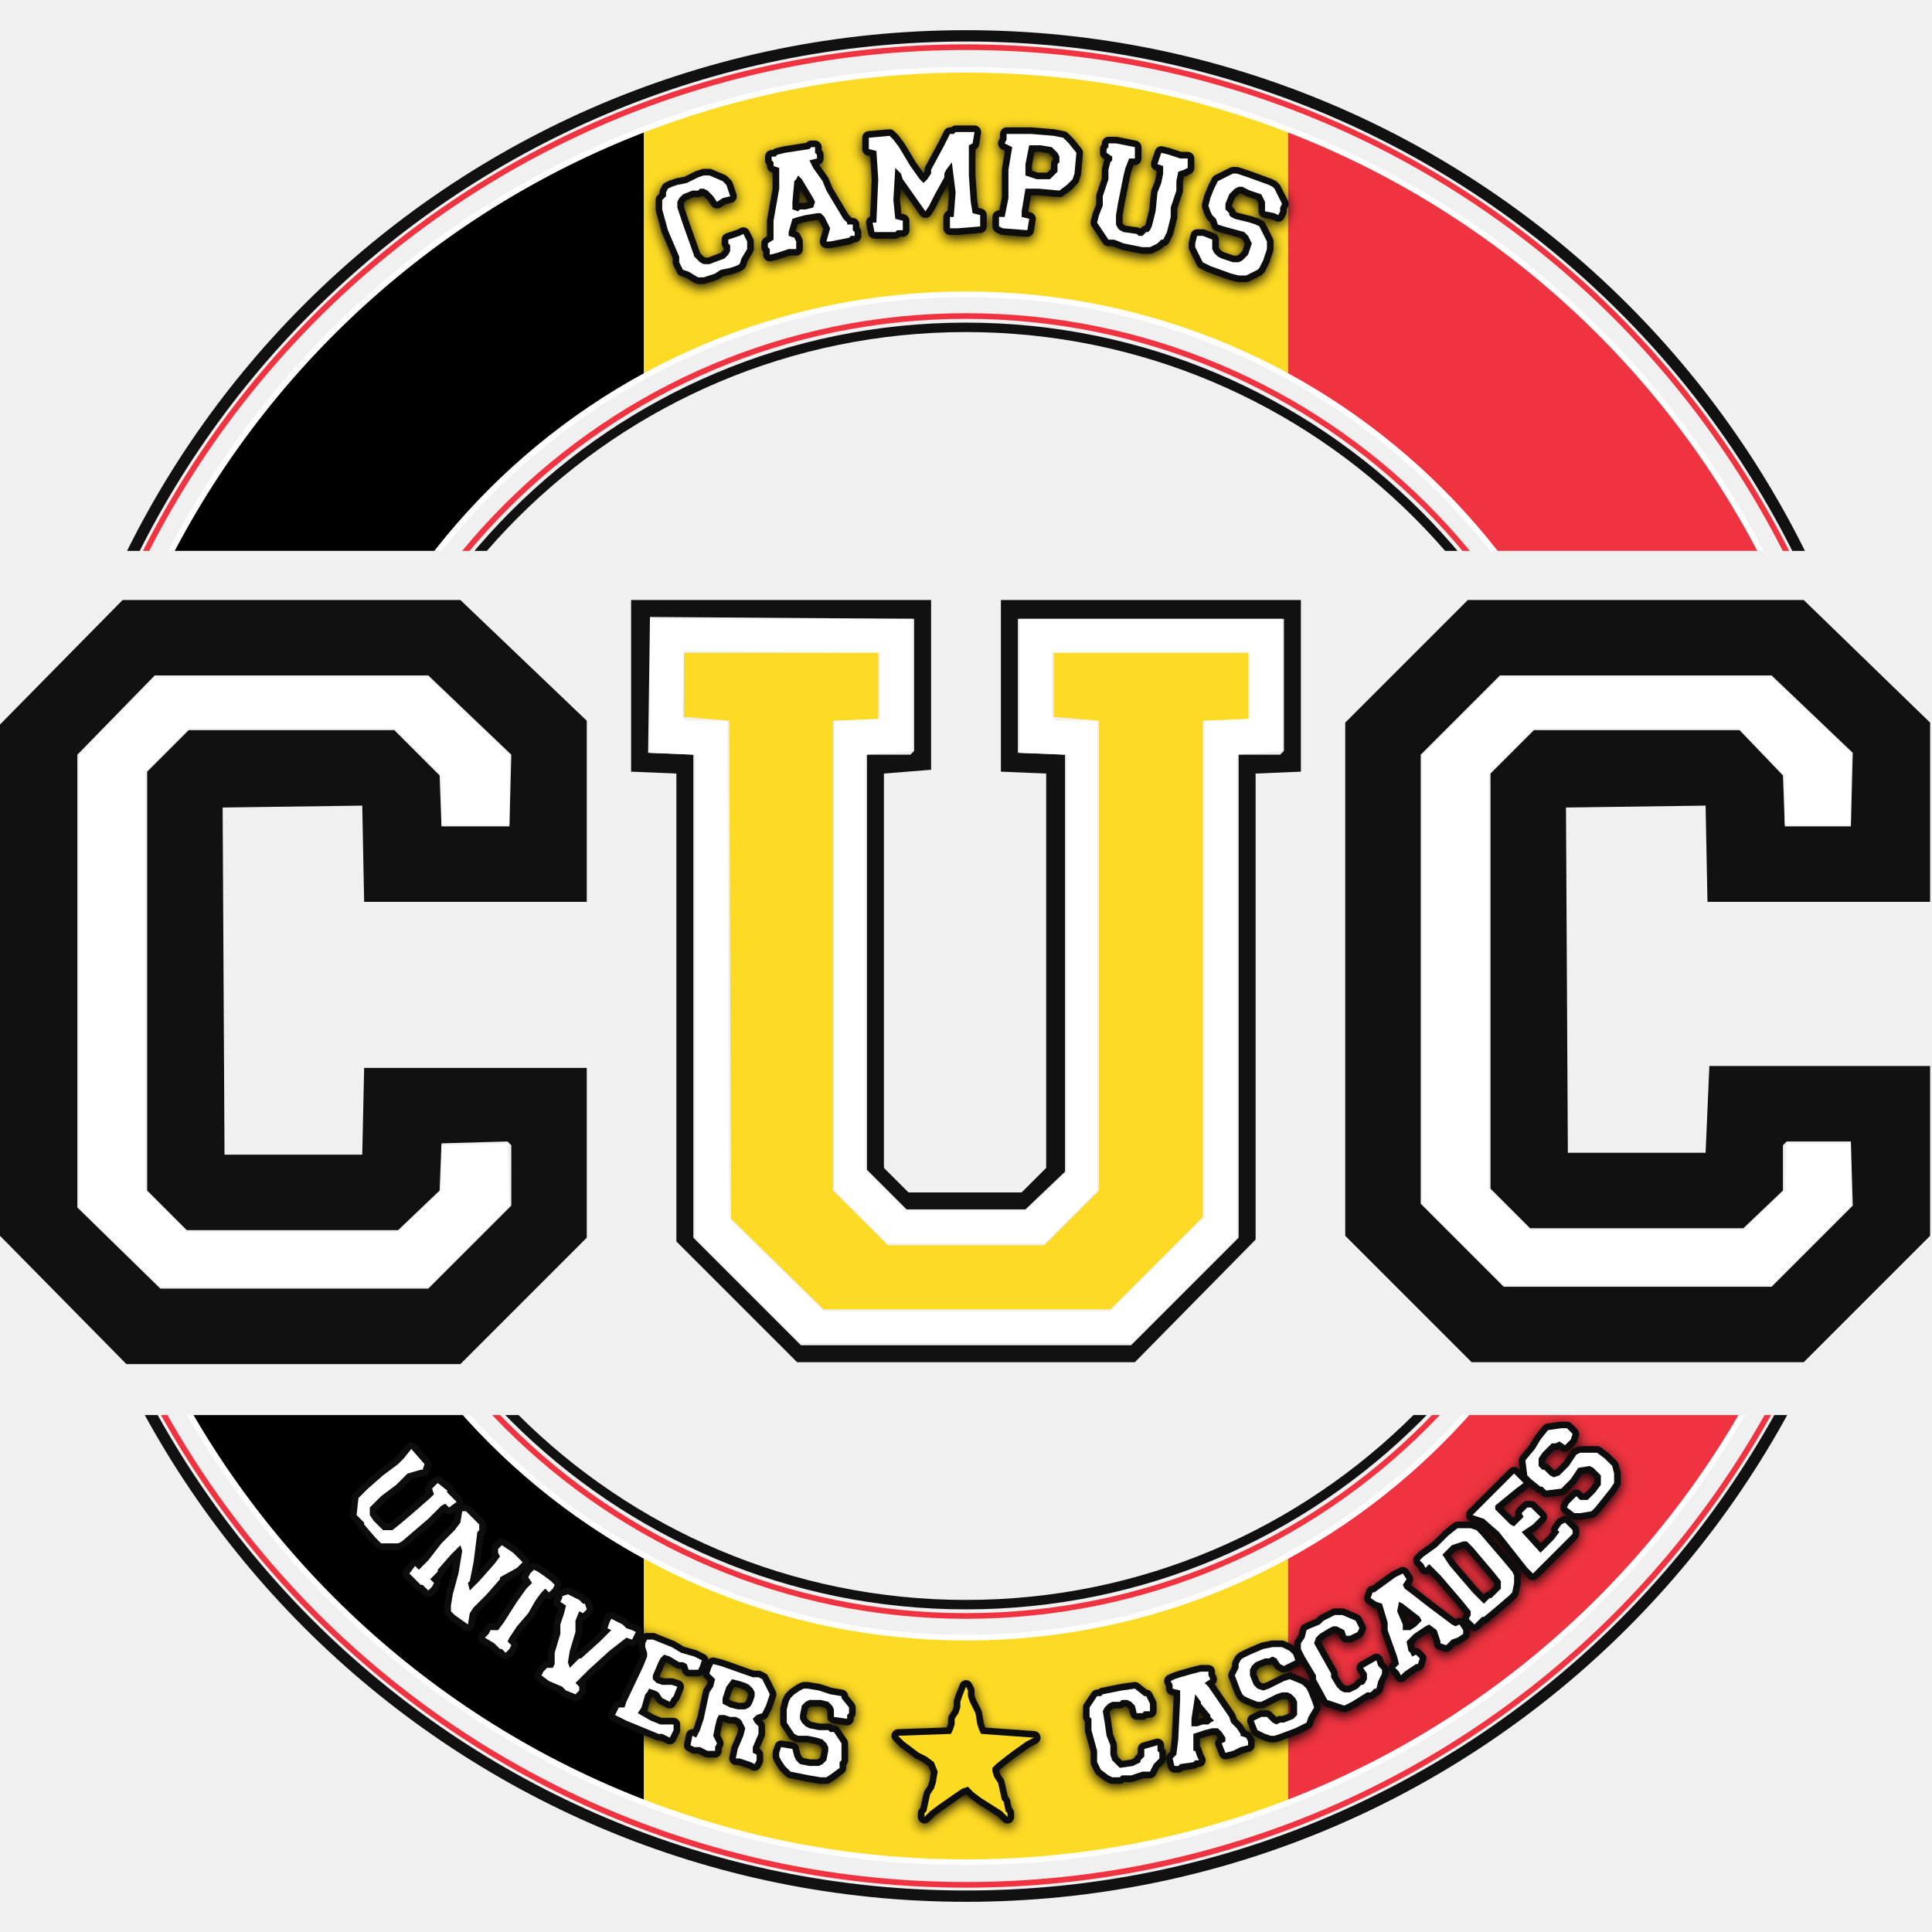
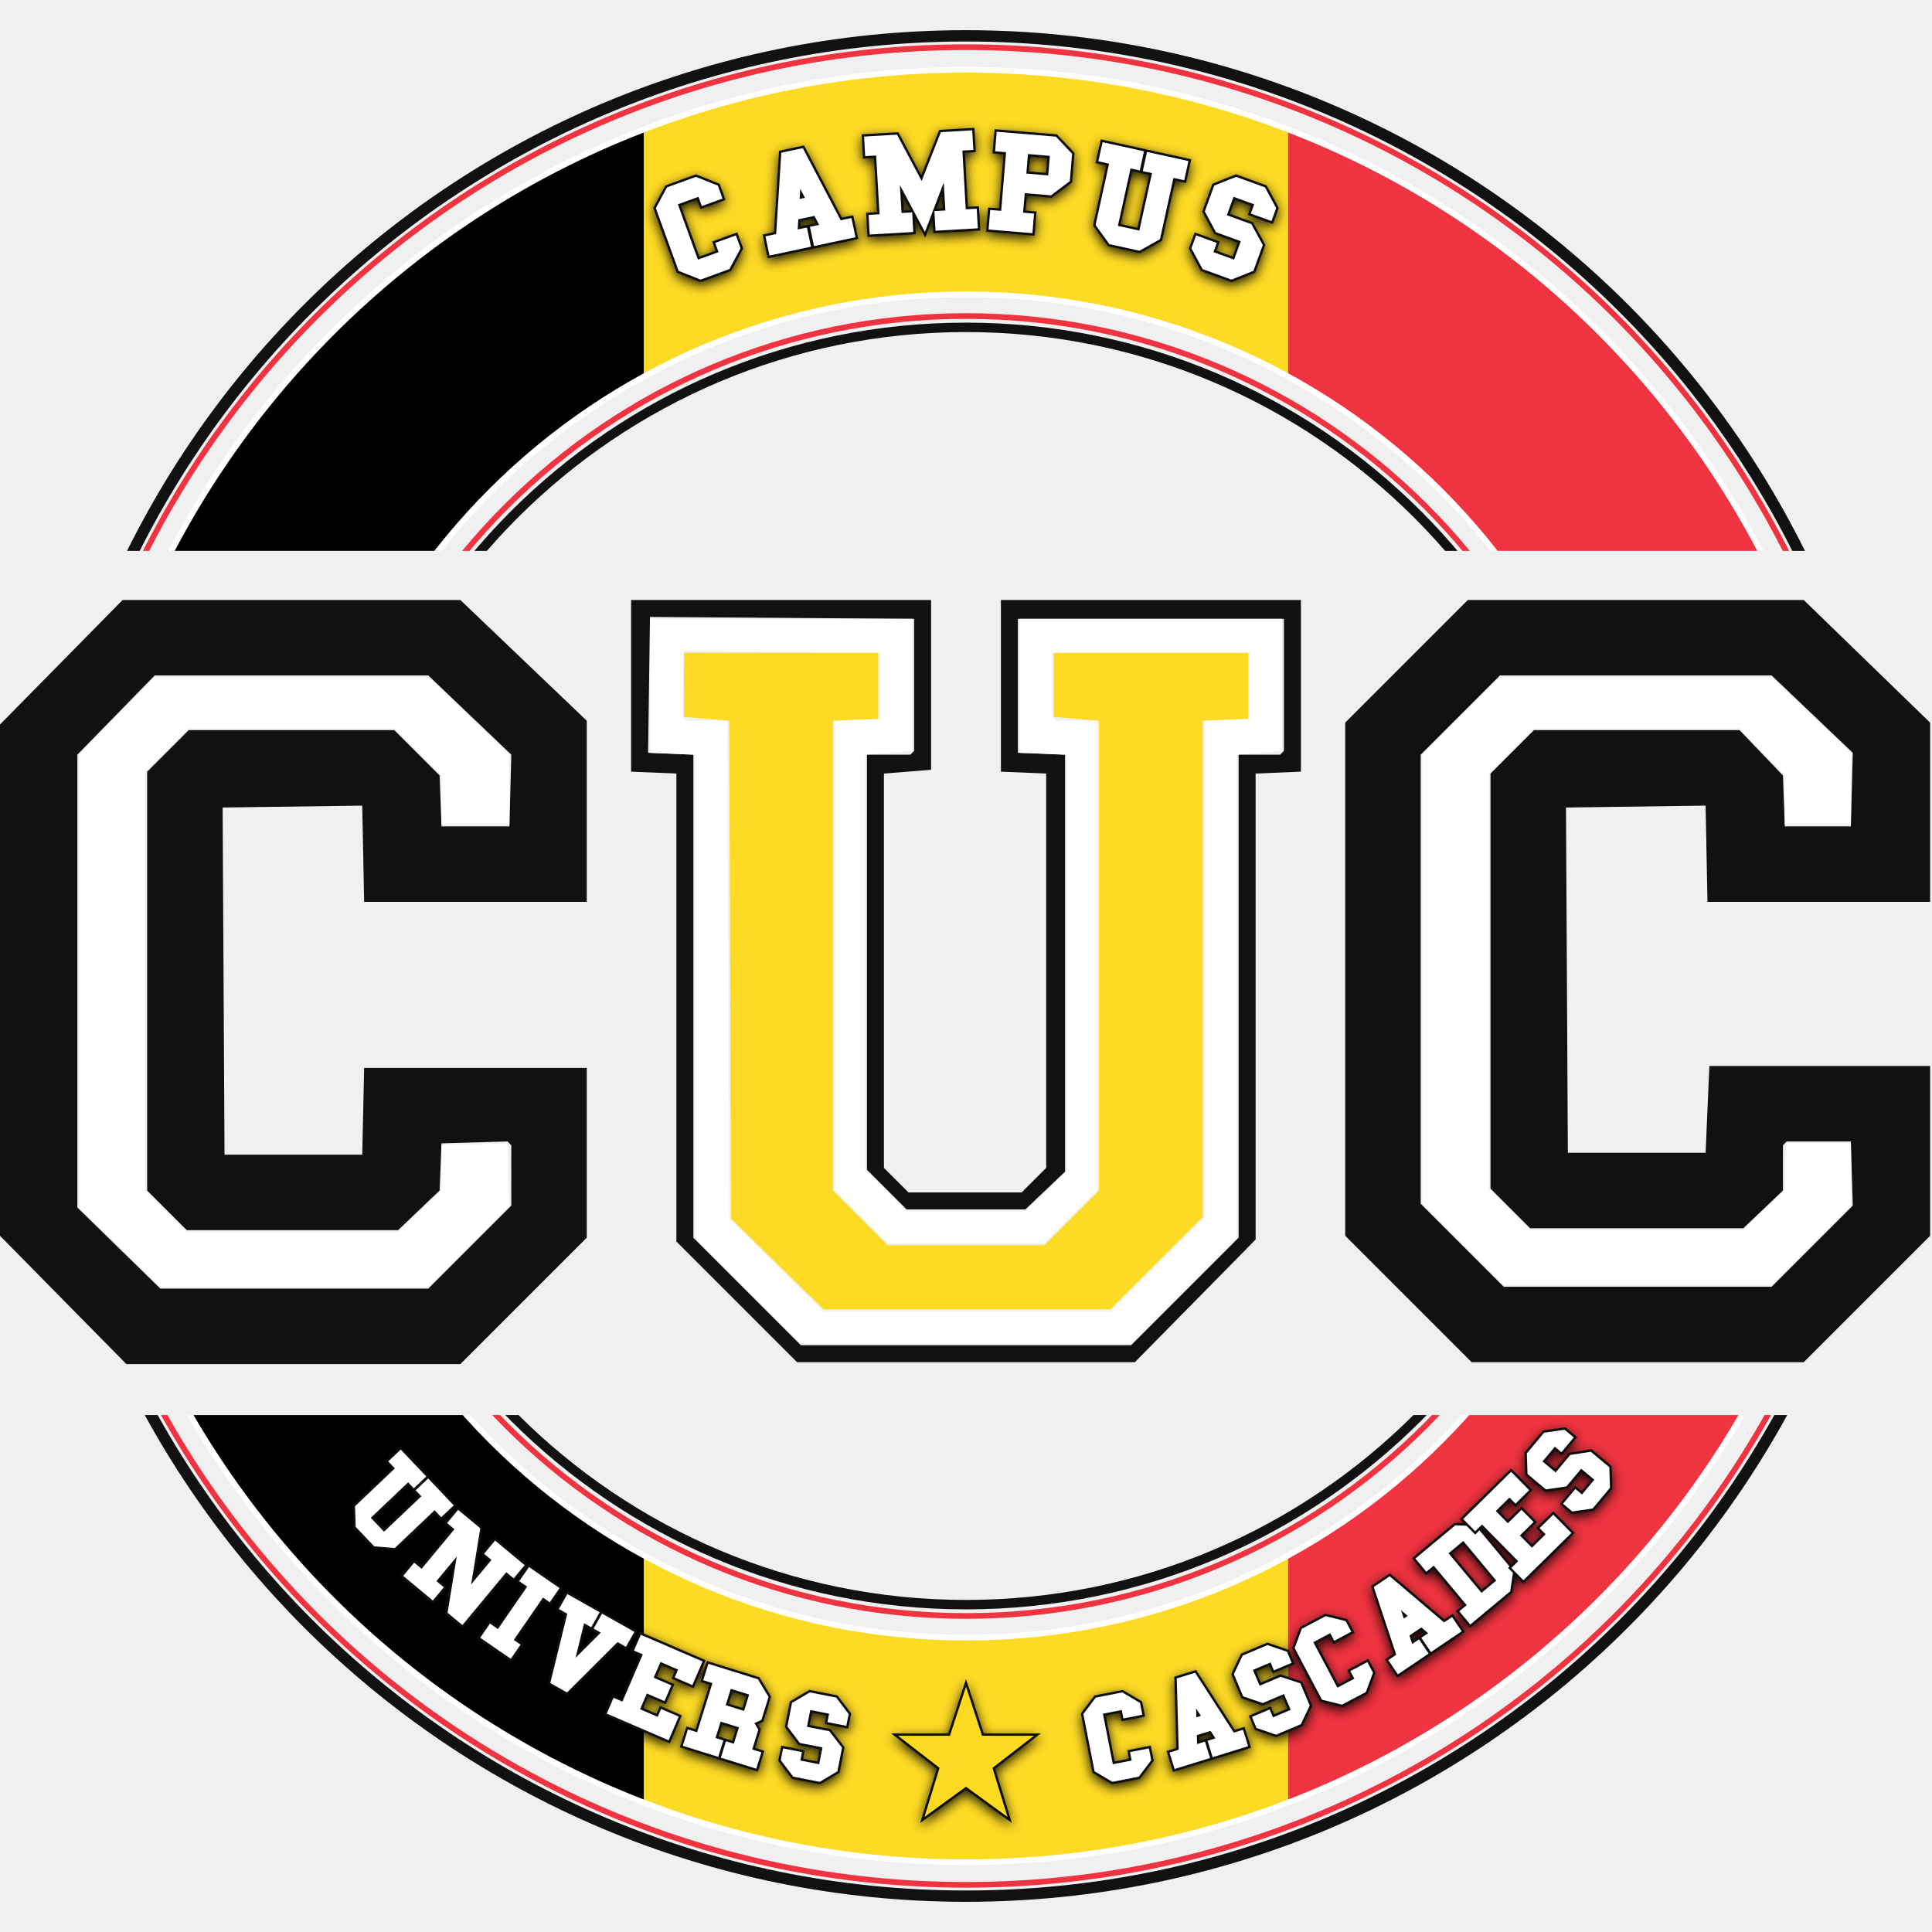
<svg xmlns="http://www.w3.org/2000/svg" viewBox="0 0 1024 1024" width="1024" height="1024">
  <defs>
    <clipPath id="ring-arcs-clip">
      <rect x="0" y="0" width="1024" height="292.0" />
      <rect x="0" y="750.0" width="1024" height="274.0" />
    </clipPath>
    <mask id="ring-donut-mask">
      <rect x="0" y="0" width="1024" height="1024" fill="black" />
      <circle cx="512.0" cy="512.0" r="475.0" fill="white" />
      <circle cx="512.0" cy="512.0" r="356.0" fill="black" />
    </mask>
    <filter id="text-glow" x="-20%" y="-20%" width="140%" height="140%">
      <feDropShadow dx="0" dy="2" stdDeviation="3" flood-color="#000000" flood-opacity="0.9" />
    </filter>
    <g id="flag-pattern">
      <rect x="0" y="0" width="341.3" height="1024" fill="#000000" />
      <rect x="341.3" y="0" width="341.4" height="1024" fill="#FDDA24" />
      <rect x="682.7" y="0" width="341.3" height="1024" fill="#EF3340" />
    </g>
    <clipPath id="u-core-clip">
      <path d="M 362.5,346.0 L 362.5,380.0 L 386.5,382.0 L 387.5,646.0 L 436.5,694.0 L 588.5,694.0 L 637.5,645.0 L 637.5,382.0 L 661.5,381.0 L 661.5,346.0 L 558.5,346.0 L 558.5,380.0 L 582.5,382.0 L 582.5,631.0 L 553.5,660.0 L 470.5,660.0 L 441.5,631.0 L 441.5,382.0 L 465.5,381.0 L 465.5,346.0 Z" />
    </clipPath>
  </defs>
  <g clip-path="url(#ring-arcs-clip)">
    <g mask="url(#ring-donut-mask)">
      <use href="#flag-pattern" />
    </g>
    <circle cx="512.0" cy="512.0" r="493.0" fill="none" stroke="#111111" stroke-width="6" />
    <circle cx="512.0" cy="512.0" r="487.0" fill="none" stroke="#EF3340" stroke-width="3" />
    <circle cx="512.0" cy="512.0" r="475.0" fill="none" stroke="#FFFFFF" stroke-width="3" />
    <circle cx="512.0" cy="512.0" r="356.0" fill="none" stroke="#FFFFFF" stroke-width="3" />
    <circle cx="512.0" cy="512.0" r="344.5" fill="none" stroke="#EF3340" stroke-width="3" />
    <circle cx="512.0" cy="512.0" r="338.5" fill="none" stroke="#111111" stroke-width="5" />
  </g>
  <g filter="url(#text-glow)">
-     <path d="M 594.5,896.0 L 589.5,897.0 L 584.5,898.0 L 583.5,899.0 L 581.5,899.0 L 579.5,902.0 L 577.5,905.0 L 577.5,910.0 L 578.5,911.0 L 578.5,917.0 L 581.5,928.0 L 581.5,934.0 L 583.5,938.0 L 587.5,941.0 L 589.5,942.0 L 593.5,942.0 L 594.5,941.0 L 599.5,941.0 L 605.5,939.0 L 609.5,939.0 L 611.5,935.0 L 614.5,932.0 L 614.5,929.0 L 613.5,928.0 L 613.5,925.0 L 606.5,927.0 L 606.5,931.0 L 604.5,933.0 L 604.5,934.0 L 600.5,936.0 L 593.5,937.0 L 589.5,933.0 L 588.5,930.0 L 588.5,925.0 L 586.5,920.0 L 585.5,913.0 L 584.5,907.0 L 585.5,905.0 L 587.5,903.0 L 589.5,902.0 L 593.5,902.0 L 594.5,901.0 L 597.5,901.0 L 599.5,902.0 L 601.5,904.0 L 602.5,908.0 L 605.5,908.0 L 606.5,907.0 L 609.5,907.0 L 609.5,903.0 L 607.5,899.0 L 606.5,899.0 L 601.5,895.0 Z" fill="#FFFFFF" stroke="#111111" stroke-width="7" stroke-linejoin="round" paint-order="stroke fill" fill-rule="evenodd" />
-     <path d="M 426.0,895.0 L 424.0,896.0 L 421.0,898.0 L 419.0,900.0 L 418.0,902.0 L 417.0,906.0 L 417.0,913.0 L 419.0,916.0 L 421.0,919.0 L 423.0,920.0 L 428.0,920.0 L 433.0,921.0 L 436.0,922.0 L 438.0,924.0 L 439.0,926.0 L 439.0,928.0 L 438.0,933.0 L 436.0,935.0 L 434.0,936.0 L 429.0,936.0 L 424.0,935.0 L 422.0,933.0 L 421.0,931.0 L 420.0,927.0 L 414.0,926.0 L 413.0,929.0 L 413.0,931.0 L 414.0,933.0 L 416.0,936.0 L 419.0,939.0 L 424.0,940.0 L 429.0,941.0 L 435.0,942.0 L 438.0,942.0 L 441.0,940.0 L 445.0,937.0 L 445.0,934.0 L 446.0,933.0 L 446.0,924.0 L 442.0,918.0 L 440.0,918.0 L 439.0,917.0 L 434.0,917.0 L 429.0,916.0 L 427.0,915.0 L 425.0,913.0 L 424.0,911.0 L 424.0,909.0 L 425.0,904.0 L 427.0,902.0 L 429.0,901.0 L 435.0,901.0 L 439.0,902.0 L 441.0,904.0 L 442.0,906.0 L 442.0,910.0 L 449.0,911.0 L 449.0,909.0 L 450.0,908.0 L 450.0,905.0 L 446.0,900.0 L 446.0,899.0 L 440.0,898.0 L 434.0,896.0 L 428.0,895.0 Z" fill="#FFFFFF" stroke="#111111" stroke-width="7" stroke-linejoin="round" paint-order="stroke fill" fill-rule="evenodd" />
-     <path d="M 636.5,886.0 L 632.5,887.0 L 625.5,889.0 L 622.5,890.0 L 620.5,891.0 L 621.5,893.0 L 621.5,895.0 L 625.5,896.0 L 625.5,901.0 L 624.5,922.0 L 623.5,930.0 L 621.5,932.0 L 622.5,936.0 L 624.5,936.0 L 625.5,935.0 L 632.5,934.0 L 633.5,933.0 L 635.5,933.0 L 634.5,931.0 L 633.5,928.0 L 632.5,928.0 L 632.5,919.0 L 635.5,918.0 L 638.5,917.0 L 642.5,916.0 L 645.5,916.0 L 647.5,918.0 L 649.5,921.0 L 649.5,923.0 L 647.5,924.0 L 649.5,929.0 L 653.5,928.0 L 657.5,926.0 L 661.5,925.0 L 661.5,923.0 L 660.5,921.0 L 657.5,920.0 L 657.5,919.0 L 655.5,916.0 L 652.5,913.0 L 651.5,910.0 L 640.5,894.0 L 638.5,892.0 L 641.5,890.0 L 640.5,888.0 L 640.5,886.0 Z M 633.5,898.0 L 636.5,902.0 L 636.5,903.0 L 641.5,909.0 L 641.5,910.0 L 643.5,912.0 L 641.5,913.0 L 640.5,914.0 L 637.5,914.0 L 634.5,915.0 L 631.5,915.0 L 631.5,911.0 Z" fill="#FFFFFF" stroke="#111111" stroke-width="7" stroke-linejoin="round" paint-order="stroke fill" fill-rule="evenodd" />
-     <path d="M 378.0,882.0 L 377.0,884.0 L 376.0,887.0 L 379.0,890.0 L 378.0,894.0 L 376.0,897.0 L 373.0,911.0 L 371.0,917.0 L 369.0,921.0 L 367.0,920.0 L 366.0,925.0 L 368.0,926.0 L 371.0,926.0 L 375.0,928.0 L 379.0,928.0 L 379.0,926.0 L 380.0,924.0 L 378.0,920.0 L 379.0,915.0 L 380.0,911.0 L 381.0,909.0 L 384.0,909.0 L 387.0,910.0 L 390.0,910.0 L 392.0,911.0 L 393.0,912.0 L 395.0,916.0 L 394.0,920.0 L 391.0,927.0 L 390.0,932.0 L 392.0,932.0 L 395.0,933.0 L 398.0,934.0 L 400.0,935.0 L 401.0,933.0 L 401.0,930.0 L 399.0,929.0 L 399.0,926.0 L 402.0,919.0 L 402.0,915.0 L 400.0,913.0 L 399.0,911.0 L 401.0,909.0 L 404.0,908.0 L 406.0,904.0 L 407.0,901.0 L 408.0,898.0 L 404.0,890.0 L 402.0,889.0 L 399.0,889.0 L 382.0,883.0 Z M 388.0,890.0 L 392.0,891.0 L 395.0,892.0 L 397.0,893.0 L 399.0,895.0 L 400.0,897.0 L 400.0,899.0 L 399.0,902.0 L 398.0,904.0 L 397.0,905.0 L 395.0,906.0 L 391.0,906.0 L 387.0,905.0 L 383.0,903.0 L 383.0,900.0 L 385.0,894.0 Z" fill="#FFFFFF" stroke="#111111" stroke-width="7" stroke-linejoin="round" paint-order="stroke fill" fill-rule="evenodd" />
-     <path d="M 674.5,873.0 L 669.5,874.0 L 662.5,877.0 L 660.5,878.0 L 658.5,879.0 L 657.5,880.0 L 656.5,882.0 L 656.5,884.0 L 654.5,888.0 L 657.5,896.0 L 658.5,898.0 L 659.5,899.0 L 661.5,900.0 L 666.5,902.0 L 668.5,902.0 L 676.5,898.0 L 679.5,897.0 L 682.5,897.0 L 684.5,898.0 L 686.5,900.0 L 687.5,902.0 L 687.5,904.0 L 687.5,907.0 L 687.5,909.0 L 685.5,911.0 L 680.5,913.0 L 678.5,913.0 L 676.5,914.0 L 674.5,913.0 L 671.5,910.0 L 668.5,910.0 L 664.5,912.0 L 666.5,917.0 L 668.5,918.0 L 670.5,919.0 L 673.5,920.0 L 675.5,920.0 L 678.5,919.0 L 686.5,916.0 L 690.5,914.0 L 692.5,913.0 L 693.5,910.0 L 696.5,905.0 L 695.5,902.0 L 693.5,897.0 L 692.5,895.0 L 690.5,893.0 L 688.5,892.0 L 683.5,890.0 L 680.5,891.0 L 672.5,895.0 L 669.5,896.0 L 666.5,895.0 L 664.5,893.0 L 662.5,888.0 L 662.5,885.0 L 663.5,883.0 L 665.5,881.0 L 670.5,879.0 L 672.5,879.0 L 674.5,878.0 L 676.5,879.0 L 678.5,882.0 L 680.5,883.0 L 686.5,880.0 L 685.5,877.0 L 683.5,875.0 L 681.5,874.0 L 679.5,873.0 L 677.5,873.0 Z" fill="#FFFFFF" stroke="#111111" stroke-width="7" stroke-linejoin="round" paint-order="stroke fill" fill-rule="evenodd" />
-     <path d="M 343.0,869.0 L 342.0,871.0 L 342.0,873.0 L 343.0,876.0 L 343.0,878.0 L 341.0,883.0 L 332.0,902.0 L 331.0,905.0 L 328.0,905.0 L 327.0,907.0 L 326.0,909.0 L 328.0,910.0 L 332.0,912.0 L 349.0,919.0 L 351.0,919.0 L 355.0,921.0 L 356.0,919.0 L 357.0,917.0 L 357.0,914.0 L 352.0,914.0 L 350.0,914.0 L 345.0,912.0 L 338.0,908.0 L 340.0,905.0 L 342.0,898.0 L 343.0,897.0 L 344.0,895.0 L 347.0,896.0 L 349.0,897.0 L 351.0,900.0 L 355.0,902.0 L 356.0,900.0 L 357.0,899.0 L 359.0,894.0 L 356.0,893.0 L 353.0,893.0 L 351.0,893.0 L 348.0,892.0 L 346.0,890.0 L 346.0,888.0 L 349.0,881.0 L 350.0,879.0 L 352.0,877.0 L 355.0,878.0 L 360.0,881.0 L 362.0,881.0 L 364.0,882.0 L 365.0,885.0 L 370.0,885.0 L 371.0,883.0 L 372.0,880.0 L 370.0,879.0 L 368.0,878.0 L 361.0,876.0 L 356.0,873.0 L 346.0,869.0 Z" fill="#FFFFFF" stroke="#111111" stroke-width="7" stroke-linejoin="round" paint-order="stroke fill" fill-rule="evenodd" />
-     <path d="M 707.5,856.0 L 701.5,859.0 L 699.5,861.0 L 694.5,863.0 L 692.5,864.0 L 691.5,868.0 L 689.5,871.0 L 689.5,874.0 L 691.5,878.0 L 697.5,888.0 L 697.5,890.0 L 703.5,901.0 L 706.5,902.0 L 709.5,903.0 L 712.5,904.0 L 716.5,902.0 L 724.5,897.0 L 726.5,897.0 L 728.5,895.0 L 729.5,895.0 L 730.5,891.0 L 732.5,887.0 L 732.5,885.0 L 730.5,883.0 L 729.5,880.0 L 722.5,884.0 L 724.5,887.0 L 724.5,890.0 L 723.5,892.0 L 722.5,893.0 L 721.5,893.0 L 719.5,895.0 L 717.5,896.0 L 715.5,897.0 L 712.5,897.0 L 710.5,896.0 L 708.5,894.0 L 705.5,889.0 L 705.5,887.0 L 696.5,871.0 L 697.5,868.0 L 699.5,866.0 L 704.5,863.0 L 706.5,862.0 L 708.5,862.0 L 712.5,864.0 L 713.5,867.0 L 715.5,867.0 L 717.5,866.0 L 719.5,865.0 L 720.5,863.0 L 719.5,861.0 L 718.5,859.0 L 711.5,856.0 Z" fill="#FFFFFF" stroke="#111111" stroke-width="7" stroke-linejoin="round" paint-order="stroke fill" fill-rule="evenodd" />
-     <path d="M 298.0,846.0 L 298.0,847.0 L 297.0,849.0 L 300.0,851.0 L 299.0,855.0 L 297.0,861.0 L 297.0,866.0 L 294.0,876.0 L 294.0,882.0 L 293.0,884.0 L 290.0,884.0 L 288.0,886.0 L 287.0,888.0 L 291.0,891.0 L 298.0,894.0 L 300.0,896.0 L 305.0,898.0 L 307.0,896.0 L 307.0,894.0 L 305.0,892.0 L 312.0,885.0 L 323.0,875.0 L 332.0,868.0 L 335.0,869.0 L 336.0,867.0 L 337.0,865.0 L 335.0,864.0 L 332.0,863.0 L 330.0,861.0 L 324.0,858.0 L 323.0,860.0 L 322.0,863.0 L 324.0,864.0 L 318.0,870.0 L 308.0,879.0 L 307.0,879.0 L 302.0,884.0 L 301.0,881.0 L 302.0,875.0 L 305.0,865.0 L 305.0,859.0 L 307.0,854.0 L 309.0,855.0 L 311.0,853.0 L 310.0,850.0 L 309.0,850.0 L 307.0,848.0 L 301.0,845.0 Z" fill="#FFFFFF" stroke="#111111" stroke-width="7" stroke-linejoin="round" paint-order="stroke fill" fill-rule="evenodd" />
-     <path d="M 739.5,836.0 L 728.5,844.0 L 727.5,844.0 L 726.5,847.0 L 729.5,849.0 L 732.5,850.0 L 735.5,860.0 L 735.5,864.0 L 740.5,878.0 L 741.5,882.0 L 739.5,884.0 L 741.5,886.0 L 742.5,888.0 L 744.5,886.0 L 750.5,882.0 L 751.5,882.0 L 752.5,879.0 L 750.5,877.0 L 748.5,878.0 L 747.5,876.0 L 746.5,875.0 L 745.5,870.0 L 749.5,866.0 L 752.5,864.0 L 755.5,862.0 L 757.5,861.0 L 761.5,864.0 L 763.5,870.0 L 763.5,871.0 L 766.5,872.0 L 769.5,869.0 L 772.5,868.0 L 775.5,866.0 L 775.5,864.0 L 773.5,861.0 L 771.5,862.0 L 769.5,861.0 L 765.5,858.0 L 757.5,852.0 L 748.5,845.0 L 744.5,842.0 L 743.5,840.0 L 745.5,837.0 L 743.5,834.0 Z M 741.5,849.0 L 743.5,850.0 L 752.5,857.0 L 753.5,859.0 L 750.5,862.0 L 747.5,864.0 L 743.5,864.0 L 743.5,861.0 L 740.5,854.0 Z" fill="#FFFFFF" stroke="#111111" stroke-width="7" stroke-linejoin="round" paint-order="stroke fill" fill-rule="evenodd" />
-     <path d="M 283.0,832.0 L 281.0,834.0 L 280.0,836.0 L 282.0,839.0 L 279.0,842.0 L 274.0,849.0 L 267.0,860.0 L 264.0,864.0 L 260.0,864.0 L 259.0,866.0 L 257.0,868.0 L 262.0,871.0 L 265.0,874.0 L 266.0,874.0 L 268.0,876.0 L 270.0,874.0 L 271.0,872.0 L 269.0,870.0 L 270.0,868.0 L 272.0,865.0 L 274.0,862.0 L 280.0,855.0 L 284.0,848.0 L 287.0,844.0 L 289.0,842.0 L 291.0,844.0 L 293.0,842.0 L 294.0,840.0 L 292.0,838.0 L 288.0,835.0 L 285.0,833.0 Z" fill="#FFFFFF" stroke="#111111" stroke-width="7" stroke-linejoin="round" paint-order="stroke fill" fill-rule="evenodd" />
-     <path d="M 772.5,810.0 L 767.5,814.0 L 761.5,820.0 L 754.5,825.0 L 752.5,827.0 L 754.5,829.0 L 755.5,831.0 L 757.5,829.0 L 763.5,835.0 L 769.5,842.0 L 775.5,849.0 L 779.5,854.0 L 779.5,856.0 L 778.5,858.0 L 781.5,861.0 L 785.5,857.0 L 786.5,857.0 L 792.5,852.0 L 799.5,846.0 L 801.5,844.0 L 802.5,839.0 L 802.5,835.0 L 801.5,833.0 L 796.5,827.0 L 790.5,820.0 L 784.5,813.0 L 782.5,811.0 L 779.5,810.0 Z M 775.5,817.0 L 777.5,817.0 L 780.5,820.0 L 791.5,833.0 L 795.5,838.0 L 795.5,842.0 L 790.5,847.0 L 789.5,847.0 L 786.5,850.0 L 780.5,844.0 L 768.5,830.0 L 764.5,824.0 L 769.5,819.0 Z" fill="#FFFFFF" stroke="#111111" stroke-width="7" stroke-linejoin="round" paint-order="stroke fill" fill-rule="evenodd" />
-     <path d="M 245.0,801.0 L 244.0,807.0 L 241.0,811.0 L 234.0,818.0 L 227.0,827.0 L 222.0,832.0 L 220.0,830.0 L 217.0,834.0 L 223.0,840.0 L 224.0,840.0 L 227.0,843.0 L 229.0,841.0 L 230.0,839.0 L 228.0,837.0 L 232.0,833.0 L 232.0,832.0 L 239.0,824.0 L 244.0,819.0 L 245.0,822.0 L 244.0,828.0 L 243.0,834.0 L 240.0,845.0 L 239.0,851.0 L 239.0,854.0 L 241.0,856.0 L 248.0,861.0 L 249.0,855.0 L 251.0,852.0 L 258.0,845.0 L 265.0,837.0 L 265.0,836.0 L 274.0,831.0 L 277.0,828.0 L 272.0,823.0 L 266.0,819.0 L 264.0,821.0 L 264.0,823.0 L 265.0,825.0 L 262.0,829.0 L 254.0,838.0 L 249.0,843.0 L 248.0,839.0 L 249.0,838.0 L 251.0,828.0 L 253.0,812.0 L 254.0,811.0 L 254.0,808.0 L 247.0,801.0 Z" fill="#FFFFFF" stroke="#111111" stroke-width="7" stroke-linejoin="round" paint-order="stroke fill" fill-rule="evenodd" />
-     <path d="M 802.5,781.0 L 780.5,803.0 L 786.5,805.0 L 794.5,812.0 L 809.5,831.0 L 812.5,834.0 L 833.5,813.0 L 833.5,811.0 L 829.5,807.0 L 827.5,808.0 L 825.5,811.0 L 826.5,812.0 L 823.5,816.0 L 816.5,823.0 L 806.5,812.0 L 812.5,808.0 L 816.5,804.0 L 811.5,799.0 L 809.5,799.0 L 806.5,802.0 L 807.5,804.0 L 802.5,809.0 L 800.5,808.0 L 792.5,800.0 L 792.5,798.0 L 803.5,789.0 L 807.5,786.0 Z" fill="#FFFFFF" stroke="#111111" stroke-width="7" stroke-linejoin="round" paint-order="stroke fill" fill-rule="evenodd" />
-     <path d="M 214.0,773.0 L 211.0,776.0 L 203.0,782.0 L 195.0,789.0 L 190.0,794.0 L 189.0,803.0 L 193.0,807.0 L 193.0,808.0 L 199.0,815.0 L 202.0,818.0 L 211.0,818.0 L 213.0,817.0 L 220.0,811.0 L 227.0,805.0 L 234.0,798.0 L 236.0,797.0 L 238.0,799.0 L 242.0,796.0 L 237.0,791.0 L 237.0,790.0 L 232.0,786.0 L 229.0,789.0 L 230.0,792.0 L 228.0,794.0 L 220.0,801.0 L 213.0,807.0 L 208.0,811.0 L 203.0,811.0 L 198.0,806.0 L 196.0,803.0 L 196.0,799.0 L 202.0,793.0 L 210.0,787.0 L 216.0,781.0 L 223.0,779.0 L 224.0,779.0 L 225.0,776.0 L 218.0,768.0 Z" fill="#FFFFFF" stroke="#111111" stroke-width="7" stroke-linejoin="round" paint-order="stroke fill" fill-rule="evenodd" />
-     <path d="M 827.5,757.0 L 820.5,758.0 L 816.5,763.0 L 813.5,768.0 L 808.5,774.0 L 809.5,782.0 L 811.5,784.0 L 816.5,788.0 L 817.5,788.0 L 819.5,790.0 L 827.5,789.0 L 832.5,784.0 L 836.5,778.0 L 842.5,777.0 L 844.5,778.0 L 848.5,782.0 L 848.5,787.0 L 845.5,791.0 L 841.5,795.0 L 837.5,795.0 L 835.5,793.0 L 831.5,797.0 L 830.5,799.0 L 834.5,802.0 L 837.5,802.0 L 843.5,801.0 L 845.5,799.0 L 853.5,789.0 L 855.5,786.0 L 855.5,781.0 L 854.5,777.0 L 850.5,773.0 L 846.5,770.0 L 837.5,770.0 L 835.5,771.0 L 831.5,777.0 L 826.5,782.0 L 823.5,783.0 L 821.5,782.0 L 818.5,779.0 L 817.5,779.0 L 815.5,777.0 L 815.5,773.0 L 817.5,770.0 L 822.5,765.0 L 824.5,765.0 L 826.5,764.0 L 829.5,766.0 L 832.5,763.0 L 833.5,760.0 L 830.5,757.0 Z" fill="#FFFFFF" stroke="#111111" stroke-width="7" stroke-linejoin="round" paint-order="stroke fill" fill-rule="evenodd" />
-     <path d="M 373.0,93.0 L 370.0,94.0 L 364.0,97.0 L 359.0,98.0 L 356.0,99.0 L 354.0,100.0 L 353.0,102.0 L 353.0,104.0 L 351.0,106.0 L 351.0,108.0 L 351.0,111.0 L 354.0,122.0 L 360.0,136.0 L 360.0,139.0 L 362.0,143.0 L 365.0,144.0 L 370.0,147.0 L 373.0,147.0 L 379.0,145.0 L 382.0,143.0 L 387.0,142.0 L 390.0,141.0 L 392.0,140.0 L 393.0,137.0 L 396.0,132.0 L 396.0,128.0 L 394.0,124.0 L 392.0,125.0 L 386.0,127.0 L 386.0,129.0 L 387.0,130.0 L 387.0,133.0 L 386.0,135.0 L 384.0,137.0 L 376.0,140.0 L 373.0,140.0 L 371.0,139.0 L 368.0,136.0 L 367.0,133.0 L 362.0,119.0 L 359.0,110.0 L 359.0,107.0 L 360.0,105.0 L 362.0,103.0 L 367.0,101.0 L 370.0,101.0 L 371.0,100.0 L 373.0,100.0 L 375.0,101.0 L 378.0,104.0 L 380.0,107.0 L 383.0,105.0 L 387.0,104.0 L 386.0,101.0 L 385.0,98.0 L 383.0,96.0 L 376.0,93.0 Z" fill="#FFFFFF" stroke="#111111" stroke-width="7" stroke-linejoin="round" paint-order="stroke fill" fill-rule="evenodd" />
-     <path d="M 653.5,92.0 L 647.5,95.0 L 645.5,96.0 L 643.5,100.0 L 641.5,105.0 L 640.5,109.0 L 641.5,112.0 L 642.5,114.0 L 644.5,116.0 L 645.5,119.0 L 648.5,120.0 L 659.5,123.0 L 661.5,125.0 L 663.5,129.0 L 662.5,132.0 L 661.5,135.0 L 658.5,138.0 L 656.5,139.0 L 653.5,139.0 L 650.5,138.0 L 647.5,137.0 L 645.5,136.0 L 643.5,134.0 L 642.5,132.0 L 642.5,127.0 L 637.5,125.0 L 634.5,125.0 L 633.5,129.0 L 633.5,131.0 L 636.5,137.0 L 637.5,139.0 L 641.5,141.0 L 652.5,145.0 L 656.5,146.0 L 660.5,146.0 L 664.5,144.0 L 666.5,143.0 L 667.5,142.0 L 668.5,140.0 L 669.5,138.0 L 671.5,132.0 L 671.5,128.0 L 667.5,120.0 L 665.5,119.0 L 662.5,118.0 L 654.5,116.0 L 652.5,115.0 L 651.5,114.0 L 651.5,113.0 L 649.5,111.0 L 649.5,108.0 L 651.5,103.0 L 654.5,100.0 L 656.5,99.0 L 658.5,99.0 L 662.5,101.0 L 668.5,103.0 L 670.5,107.0 L 670.5,109.0 L 670.5,112.0 L 675.5,113.0 L 677.5,114.0 L 678.5,112.0 L 678.5,110.0 L 679.5,108.0 L 678.5,106.0 L 676.5,102.0 L 675.5,100.0 L 674.5,99.0 L 672.5,98.0 L 661.5,94.0 L 655.5,92.0 Z" fill="#FFFFFF" stroke="#111111" stroke-width="7" stroke-linejoin="round" paint-order="stroke fill" fill-rule="evenodd" />
-     <path d="M 430.0,78.0 L 429.0,79.0 L 416.0,81.0 L 412.0,82.0 L 411.0,83.0 L 409.0,83.0 L 409.0,85.0 L 410.0,86.0 L 410.0,88.0 L 413.0,89.0 L 413.0,100.0 L 410.0,117.0 L 410.0,127.0 L 407.0,129.0 L 407.0,131.0 L 408.0,132.0 L 408.0,135.0 L 412.0,134.0 L 418.0,132.0 L 422.0,132.0 L 422.0,128.0 L 421.0,126.0 L 418.0,125.0 L 418.0,123.0 L 420.0,116.0 L 423.0,115.0 L 427.0,114.0 L 433.0,113.0 L 435.0,113.0 L 437.0,115.0 L 440.0,121.0 L 438.0,128.0 L 440.0,128.0 L 445.0,127.0 L 450.0,126.0 L 451.0,125.0 L 453.0,125.0 L 453.0,123.0 L 452.0,122.0 L 452.0,119.0 L 449.0,119.0 L 449.0,118.0 L 447.0,116.0 L 444.0,111.0 L 438.0,101.0 L 436.0,96.0 L 431.0,89.0 L 429.0,85.0 L 433.0,84.0 L 433.0,82.0 L 432.0,81.0 L 432.0,78.0 Z M 423.0,93.0 L 425.0,95.0 L 431.0,105.0 L 432.0,107.0 L 431.0,110.0 L 427.0,111.0 L 424.0,111.0 L 423.0,112.0 L 420.0,111.0 L 420.0,107.0 L 421.0,96.0 L 422.0,95.0 Z" fill="#FFFFFF" stroke="#111111" stroke-width="7" stroke-linejoin="round" paint-order="stroke fill" fill-rule="evenodd" />
-     <path d="M 587.5,76.0 L 587.5,78.0 L 586.5,79.0 L 586.5,81.0 L 589.5,83.0 L 589.5,85.0 L 588.5,86.0 L 587.5,90.0 L 587.5,95.0 L 584.5,104.0 L 584.5,109.0 L 582.5,114.0 L 581.5,118.0 L 583.5,121.0 L 587.5,127.0 L 590.5,127.0 L 595.5,129.0 L 605.5,131.0 L 609.5,131.0 L 611.5,130.0 L 613.5,129.0 L 615.5,127.0 L 616.5,127.0 L 618.5,123.0 L 619.5,119.0 L 620.5,115.0 L 620.5,110.0 L 623.5,101.0 L 623.5,96.0 L 624.5,91.0 L 627.5,90.0 L 629.5,89.0 L 629.5,84.0 L 625.5,84.0 L 619.5,82.0 L 615.5,81.0 L 613.5,87.0 L 616.5,88.0 L 616.5,92.0 L 615.5,97.0 L 613.5,102.0 L 612.5,112.0 L 610.5,120.0 L 609.5,122.0 L 608.5,123.0 L 607.5,123.0 L 605.5,125.0 L 603.5,125.0 L 602.5,124.0 L 595.5,123.0 L 593.5,122.0 L 592.5,121.0 L 591.5,119.0 L 591.5,114.0 L 592.5,108.0 L 595.5,93.0 L 596.5,89.0 L 598.5,84.0 L 601.5,84.0 L 601.5,81.0 L 601.5,78.0 L 596.5,77.0 L 591.5,76.0 Z" fill="#FFFFFF" stroke="#111111" stroke-width="7" stroke-linejoin="round" paint-order="stroke fill" fill-rule="evenodd" />
-     <path d="M 533.5,71.0 L 533.5,74.0 L 532.5,76.0 L 536.5,78.0 L 534.5,90.0 L 534.5,105.0 L 532.5,115.0 L 529.5,115.0 L 529.5,120.0 L 531.5,121.0 L 544.5,122.0 L 545.5,116.0 L 541.5,115.0 L 541.5,112.0 L 543.5,100.0 L 550.5,100.0 L 561.5,101.0 L 565.5,98.0 L 568.5,95.0 L 569.5,92.0 L 570.5,81.0 L 566.5,76.0 L 563.5,73.0 L 558.5,72.0 L 546.5,71.0 Z M 545.5,77.0 L 551.5,77.0 L 557.5,78.0 L 560.5,81.0 L 561.5,83.0 L 561.5,86.0 L 560.5,87.0 L 560.5,91.0 L 556.5,95.0 L 549.5,95.0 L 543.5,93.0 L 543.5,87.0 Z" fill="#FFFFFF" stroke="#111111" stroke-width="7" stroke-linejoin="round" paint-order="stroke fill" fill-rule="evenodd" />
-     <path d="M 506.5,70.0 L 505.5,71.0 L 503.5,71.0 L 502.5,73.0 L 500.5,77.0 L 493.5,90.0 L 493.5,92.0 L 491.5,95.0 L 489.5,97.0 L 487.5,95.0 L 482.5,88.0 L 476.5,78.0 L 473.5,74.0 L 471.5,72.0 L 460.5,73.0 L 460.5,79.0 L 464.5,80.0 L 465.5,95.0 L 464.5,118.0 L 462.5,118.0 L 463.5,123.0 L 474.5,123.0 L 475.5,122.0 L 478.5,122.0 L 478.5,117.0 L 474.5,116.0 L 473.5,106.0 L 474.5,89.0 L 477.5,92.0 L 478.5,95.0 L 490.5,112.0 L 492.5,109.0 L 495.5,103.0 L 500.5,94.0 L 500.5,92.0 L 501.5,90.0 L 504.5,86.0 L 506.5,102.0 L 505.5,115.0 L 503.5,115.0 L 503.5,121.0 L 507.5,121.0 L 519.5,120.0 L 519.5,114.0 L 515.5,113.0 L 514.5,107.0 L 513.5,93.0 L 513.5,77.0 L 515.5,76.0 L 516.5,70.0 Z" fill="#FFFFFF" stroke="#111111" stroke-width="7" stroke-linejoin="round" paint-order="stroke fill" fill-rule="evenodd" />
-     <path d="M 512.0,894.0 L 510.0,899.0 L 509.0,902.0 L 509.0,905.0 L 508.0,908.0 L 506.0,911.0 L 506.0,914.0 L 505.0,917.0 L 504.0,919.0 L 476.0,920.0 L 479.0,923.0 L 483.0,926.0 L 487.0,929.0 L 491.0,931.0 L 495.0,934.0 L 497.0,939.0 L 496.0,945.0 L 495.0,948.0 L 493.0,951.0 L 491.0,960.0 L 490.0,961.0 L 490.0,963.0 L 493.0,960.0 L 497.0,957.0 L 507.0,950.0 L 510.0,948.0 L 513.0,947.0 L 516.0,950.0 L 520.0,953.0 L 531.0,960.0 L 534.0,963.0 L 534.0,961.0 L 533.0,960.0 L 532.0,955.0 L 531.0,954.0 L 529.0,945.0 L 527.0,942.0 L 526.0,939.0 L 526.0,937.0 L 528.0,935.0 L 533.0,931.0 L 537.0,928.0 L 544.0,923.0 L 548.0,921.0 L 520.0,919.0 L 519.0,917.0 L 518.0,914.0 L 517.0,908.0 L 514.0,902.0 L 513.0,899.0 L 513.0,896.0 Z" fill="#FDDA24" stroke="#111111" stroke-width="7" stroke-linejoin="round" paint-order="stroke fill" fill-rule="evenodd" />
+     <path d="M 371.27,148.19 L 359.67,143.54 L 347.6,110.31 L 353.53,99.31 L 368.85,93.74 L 380.45,98.38 L 382.94,105.23 L 371.99,109.2 L 370.21,104.31 L 359.26,108.29 L 369.91,137.61 L 380.86,133.64 L 379.08,128.75 L 390.03,124.78 L 392.52,131.62 L 386.6,142.62 Z" fill="#FFFFFF" stroke="#111111" stroke-width="2.5" stroke-linejoin="miter" paint-order="stroke fill" fill-rule="evenodd" />
+     <path d="M 407.86,135.44 L 405.7,125.27 L 411.39,124.05 L 414.11,80.94 L 425.5,78.51 L 445.57,116.76 L 451.26,115.55 L 453.43,125.72 L 431.46,130.41 L 429.29,120.23 L 434.17,119.19 L 431.67,114.41 L 423.12,116.23 L 422.78,121.62 L 427.67,120.58 L 429.83,130.75 Z M 424.14,100.07 L 423.8,105.45 L 426.65,104.85 Z" fill="#FFFFFF" stroke="#111111" stroke-width="2.5" stroke-linejoin="miter" paint-order="stroke fill" fill-rule="evenodd" />
+     <path d="M 460.96,124.29 L 460.36,113.91 L 466.18,113.57 L 464.39,82.42 L 458.57,82.76 L 457.98,72.38 L 475.42,71.37 L 488.5,95.92 L 498.68,70.04 L 515.29,69.08 L 515.89,79.46 L 510.07,79.8 L 511.86,110.95 L 517.68,110.61 L 518.27,121.0 L 495.85,122.28 L 495.25,111.9 L 501.07,111.57 L 500.21,96.73 L 490.22,122.91 L 476.95,98.07 L 477.81,112.9 L 483.46,112.58 L 484.05,122.96 Z" fill="#FFFFFF" stroke="#111111" stroke-width="2.5" stroke-linejoin="miter" paint-order="stroke fill" fill-rule="evenodd" />
+     <path d="M 523.98,121.65 L 524.84,111.29 L 530.65,111.77 L 533.23,80.68 L 527.43,80.19 L 528.29,69.83 L 559.63,72.43 L 568.23,81.5 L 567.02,96.01 L 557.05,103.53 L 543.12,102.37 L 542.25,112.73 L 548.06,113.22 L 547.2,123.58 Z M 543.98,92.01 L 555.58,92.97 L 556.45,82.61 L 544.84,81.64 Z" fill="#FFFFFF" stroke="#111111" stroke-width="2.5" stroke-linejoin="miter" paint-order="stroke fill" fill-rule="evenodd" />
+     <path d="M 584.39,75.35 L 606.33,80.18 L 604.09,90.34 L 599.21,89.26 L 592.5,119.73 L 603.87,122.24 L 610.59,91.77 L 605.71,90.7 L 607.95,80.54 L 629.89,85.37 L 627.65,95.53 L 621.96,94.28 L 614.8,126.78 L 603.91,132.9 L 587.98,129.39 L 580.67,119.26 L 587.84,86.76 L 582.15,85.5 Z" fill="#FFFFFF" stroke="#111111" stroke-width="2.5" stroke-linejoin="miter" paint-order="stroke fill" fill-rule="evenodd" />
+     <path d="M 633.97,124.78 L 644.92,128.75 L 643.14,133.64 L 654.09,137.61 L 657.64,127.84 L 644.5,123.07 L 638.58,112.07 L 643.55,98.38 L 655.15,93.74 L 670.47,99.31 L 676.4,110.31 L 673.91,117.15 L 662.96,113.18 L 664.74,108.29 L 653.79,104.31 L 650.24,114.09 L 663.22,118.8 L 669.3,129.86 L 664.33,143.54 L 652.73,148.19 L 637.4,142.62 L 631.48,131.62 Z" fill="#FFFFFF" stroke="#111111" stroke-width="2.5" stroke-linejoin="miter" paint-order="stroke fill" fill-rule="evenodd" />
+     <path d="M 212.4,768.31 L 225.93,782.56 L 219.33,788.83 L 216.32,785.66 L 196.52,804.45 L 203.54,811.85 L 223.34,793.05 L 220.33,789.88 L 226.93,783.62 L 240.47,797.87 L 233.87,804.14 L 230.36,800.44 L 209.24,820.49 L 198.34,819.59 L 188.52,809.24 L 188.19,798.32 L 209.31,778.27 L 205.8,774.57 Z" fill="#FFFFFF" stroke="#111111" stroke-width="2.5" stroke-linejoin="miter" paint-order="stroke fill" fill-rule="evenodd" />
+     <path d="M 213.72,835.26 L 219.53,828.26 L 223.46,831.51 L 240.9,810.51 L 236.98,807.26 L 242.79,800.26 L 254.55,810.02 L 249.7,839.79 L 260.5,826.79 L 256.58,823.54 L 262.39,816.54 L 278.07,829.56 L 272.26,836.56 L 268.34,833.3 L 245.08,861.31 L 237.24,854.79 L 242.09,825.02 L 231.3,838.03 L 235.22,841.28 L 229.4,848.28 Z" fill="#FFFFFF" stroke="#111111" stroke-width="2.5" stroke-linejoin="miter" paint-order="stroke fill" fill-rule="evenodd" />
+     <path d="M 254.55,868.03 L 259.71,860.54 L 263.91,863.43 L 279.41,840.95 L 275.21,838.06 L 280.38,830.57 L 296.56,841.73 L 291.39,849.22 L 287.8,846.74 L 272.3,869.21 L 275.89,871.69 L 270.73,879.19 Z" fill="#FFFFFF" stroke="#111111" stroke-width="2.5" stroke-linejoin="miter" paint-order="stroke fill" fill-rule="evenodd" />
+     <path d="M 300.72,844.89 L 317.83,854.55 L 313.36,862.47 L 309.56,860.33 L 305.05,878.68 L 318.43,865.34 L 314.63,863.19 L 319.1,855.26 L 336.22,864.92 L 331.75,872.85 L 327.31,870.34 L 300.54,897.03 L 291.67,892.03 L 300.68,855.32 L 296.24,852.81 Z" fill="#FFFFFF" stroke="#111111" stroke-width="2.5" stroke-linejoin="miter" paint-order="stroke fill" fill-rule="evenodd" />
+     <path d="M 321.6,908.24 L 325.2,899.88 L 329.88,901.9 L 340.7,876.84 L 336.02,874.82 L 339.63,866.46 L 372.38,880.6 L 366.97,893.13 L 357.61,889.09 L 359.41,884.91 L 350.06,880.88 L 346.45,889.23 L 355.81,893.27 L 352.2,901.62 L 342.85,897.59 L 339.24,905.94 L 348.6,909.98 L 350.4,905.8 L 359.76,909.84 L 354.35,922.37 Z" fill="#FFFFFF" stroke="#111111" stroke-width="2.5" stroke-linejoin="miter" paint-order="stroke fill" fill-rule="evenodd" />
+     <path d="M 361.92,925.32 L 364.62,916.63 L 369.49,918.14 L 377.61,892.08 L 372.74,890.56 L 375.45,881.88 L 401.72,890.06 L 407.34,899.43 L 403.55,911.6 L 399.82,913.29 L 401.93,916.81 L 398.68,927.24 L 403.55,928.75 L 400.84,937.44 L 382.07,931.6 L 384.78,922.91 L 388.95,924.21 L 391.66,915.52 L 381.92,912.49 L 379.22,921.17 L 383.39,922.47 L 380.68,931.16 Z M 384.63,903.8 L 394.36,906.83 L 397.07,898.14 L 387.34,895.11 Z" fill="#FFFFFF" stroke="#111111" stroke-width="2.5" stroke-linejoin="miter" paint-order="stroke fill" fill-rule="evenodd" />
+     <path d="M 415.06,926.69 L 425.06,928.66 L 424.19,933.12 L 434.19,935.08 L 435.94,926.15 L 423.94,923.8 L 417.34,915.09 L 419.79,902.58 L 429.19,897.01 L 443.2,899.76 L 449.79,908.47 L 448.57,914.72 L 438.57,912.76 L 439.44,908.29 L 429.44,906.33 L 427.69,915.26 L 439.55,917.59 L 446.29,926.33 L 443.84,938.83 L 434.44,944.41 L 420.43,941.66 L 413.83,932.95 Z" fill="#FFFFFF" stroke="#111111" stroke-width="2.5" stroke-linejoin="miter" paint-order="stroke fill" fill-rule="evenodd" />
+     <path d="M 589.56,944.41 L 580.16,938.83 L 574.21,908.47 L 580.8,899.76 L 594.81,897.01 L 604.21,902.58 L 605.44,908.84 L 595.43,910.8 L 594.56,906.33 L 584.56,908.29 L 589.81,935.08 L 599.81,933.12 L 598.94,928.66 L 608.94,926.69 L 610.17,932.95 L 603.57,941.66 Z" fill="#FFFFFF" stroke="#111111" stroke-width="2.5" stroke-linejoin="miter" paint-order="stroke fill" fill-rule="evenodd" />
+     <path d="M 622.57,937.6 L 619.87,928.9 L 624.74,927.39 L 623.7,889.61 L 633.43,886.59 L 653.94,918.34 L 658.81,916.83 L 661.51,925.53 L 642.73,931.35 L 640.04,922.65 L 644.21,921.36 L 641.65,917.39 L 634.34,919.65 L 634.47,924.38 L 638.65,923.08 L 641.34,931.78 Z M 633.95,905.48 L 634.08,910.21 L 636.52,909.45 Z" fill="#FFFFFF" stroke="#111111" stroke-width="2.5" stroke-linejoin="miter" paint-order="stroke fill" fill-rule="evenodd" />
+     <path d="M 663.53,910.01 L 672.92,906.04 L 674.69,910.23 L 684.08,906.26 L 680.54,897.88 L 669.27,902.64 L 658.92,899.11 L 653.97,887.37 L 658.65,877.49 L 671.79,871.94 L 682.13,875.47 L 684.61,881.34 L 675.22,885.31 L 673.45,881.12 L 664.06,885.08 L 667.61,893.47 L 678.74,888.76 L 689.22,892.24 L 694.17,903.98 L 689.49,913.85 L 676.35,919.41 L 666.01,915.87 Z" fill="#FFFFFF" stroke="#111111" stroke-width="2.5" stroke-linejoin="miter" paint-order="stroke fill" fill-rule="evenodd" />
+     <path d="M 711.3,903.5 L 700.69,900.88 L 686.21,873.54 L 690.0,863.29 L 702.61,856.61 L 713.23,859.23 L 716.21,864.86 L 707.2,869.63 L 705.07,865.61 L 696.06,870.38 L 708.84,894.5 L 717.85,889.73 L 715.72,885.71 L 724.73,880.94 L 727.71,886.57 L 723.91,896.82 Z" fill="#FFFFFF" stroke="#111111" stroke-width="2.5" stroke-linejoin="miter" paint-order="stroke fill" fill-rule="evenodd" />
+     <path d="M 740.92,887.43 L 735.83,879.89 L 740.05,877.04 L 728.13,841.17 L 736.58,835.47 L 765.39,859.93 L 769.62,857.08 L 774.71,864.62 L 758.42,875.62 L 753.33,868.08 L 756.95,865.63 L 753.34,862.57 L 747.01,866.85 L 748.5,871.34 L 752.12,868.89 L 757.21,876.43 Z M 742.54,853.4 L 744.03,857.89 L 746.14,856.46 Z" fill="#FFFFFF" stroke="#111111" stroke-width="2.5" stroke-linejoin="miter" paint-order="stroke fill" fill-rule="evenodd" />
+     <path d="M 779.28,861.03 L 773.46,854.03 L 777.38,850.77 L 759.91,829.79 L 756.0,833.05 L 750.18,826.05 L 771.33,808.45 L 782.25,808.83 L 802.04,832.61 L 800.43,843.42 Z M 785.21,844.25 L 793.05,837.73 L 775.58,816.75 L 767.75,823.27 Z" fill="#FFFFFF" stroke="#111111" stroke-width="2.5" stroke-linejoin="miter" paint-order="stroke fill" fill-rule="evenodd" />
+     <path d="M 807.44,837.54 L 801.05,831.05 L 804.68,827.48 L 785.53,808.02 L 781.9,811.6 L 775.52,805.11 L 800.94,780.09 L 810.51,789.82 L 803.25,796.97 L 800.06,793.72 L 792.8,800.87 L 799.18,807.36 L 806.44,800.21 L 812.83,806.69 L 805.56,813.84 L 811.95,820.33 L 819.21,813.18 L 816.02,809.94 L 823.28,802.79 L 832.86,812.51 Z" fill="#FFFFFF" stroke="#111111" stroke-width="2.5" stroke-linejoin="miter" paint-order="stroke fill" fill-rule="evenodd" />
+     <path d="M 828.45,797.01 L 834.99,789.19 L 838.48,792.11 L 845.03,784.3 L 838.05,778.46 L 830.2,787.83 L 819.38,789.41 L 809.61,781.23 L 809.27,770.3 L 818.43,759.37 L 829.25,757.79 L 834.13,761.88 L 827.59,769.69 L 824.1,766.77 L 817.55,774.58 L 824.53,780.43 L 832.29,771.16 L 843.2,769.48 L 852.97,777.66 L 853.31,788.58 L 844.15,799.52 L 833.33,801.1 Z" fill="#FFFFFF" stroke="#111111" stroke-width="2.5" stroke-linejoin="miter" paint-order="stroke fill" fill-rule="evenodd" />
+     <path d="M 512.0,894.0 L 503.5,920.0 L 476.0,920.0 L 498.0,937.0 L 490.0,963.0 L 512.0,947.0 L 534.0,963.0 L 526.0,937.0 L 548.0,920.0 L 520.5,920.0 Z" fill="#FDDA24" stroke="#111111" stroke-width="2.5" stroke-linejoin="miter" paint-order="stroke fill" fill-rule="evenodd" />
  </g>
  <path d="M 65.0,318.0 L 0.0,384.0 L 0.0,655.0 L 67.0,723.0 L 244.0,723.0 L 311.0,656.0 L 311.0,566.0 L 193.0,566.0 L 192.0,612.0 L 119.0,612.0 L 118.0,428.0 L 192.0,427.0 L 193.0,478.0 L 311.0,478.0 L 311.0,382.0 L 244.0,318.0 Z M 82.0,358.0 L 227.0,358.0 L 271.0,400.0 L 270.0,438.0 L 234.0,438.0 L 233.0,411.0 L 209.0,387.0 L 100.0,387.0 L 78.0,409.0 L 78.0,631.0 L 99.0,652.0 L 211.0,652.0 L 233.0,631.0 L 234.0,606.0 L 269.0,605.0 L 271.0,607.0 L 271.0,639.0 L 227.0,683.0 L 85.0,683.0 L 41.0,640.0 L 41.0,400.0 Z" fill="#111111" fill-rule="evenodd" />
  <path d="M 82.0,359.0 L 42.0,400.0 L 42.0,640.0 L 85.0,682.0 L 227.0,682.0 L 270.0,639.0 L 269.0,606.0 L 234.0,607.0 L 234.0,631.0 L 211.0,653.0 L 99.0,653.0 L 77.0,631.0 L 77.0,409.0 L 100.0,386.0 L 209.0,386.0 L 234.0,411.0 L 234.0,437.0 L 270.0,437.0 L 270.0,400.0 L 227.0,359.0 Z" fill="#FFFFFF" />
  <path d="M 334.5,318.0 L 334.5,409.0 L 358.5,410.0 L 358.5,658.0 L 422.5,722.0 L 601.5,722.0 L 665.5,657.0 L 665.5,410.0 L 689.5,409.0 L 689.5,318.0 L 530.5,318.0 L 530.5,409.0 L 554.5,410.0 L 554.5,619.0 L 541.5,632.0 L 481.5,632.0 L 468.5,619.0 L 468.5,410.0 L 493.5,408.0 L 493.5,318.0 Z M 344.5,327.0 L 484.5,328.0 L 484.5,398.0 L 482.5,400.0 L 459.5,400.0 L 459.5,620.0 L 480.5,641.0 L 543.5,641.0 L 564.5,621.0 L 564.5,400.0 L 539.5,399.0 L 539.5,328.0 L 680.5,328.0 L 680.5,398.0 L 678.5,400.0 L 656.5,400.0 L 656.5,656.0 L 599.5,713.0 L 424.5,713.0 L 367.5,656.0 L 367.5,400.0 L 343.5,399.0 Z" fill="#111111" />
  <path d="M 344.5,328.0 L 344.5,399.0 L 368.5,400.0 L 368.5,656.0 L 424.5,712.0 L 599.5,712.0 L 655.5,656.0 L 655.5,400.0 L 679.5,398.0 L 679.5,328.0 L 540.5,328.0 L 540.5,399.0 L 565.5,400.0 L 565.5,621.0 L 543.5,642.0 L 480.5,642.0 L 458.5,620.0 L 458.5,400.0 L 483.5,398.0 L 483.5,328.0 Z M 362.5,345.0 L 466.5,346.0 L 466.5,381.0 L 442.5,382.0 L 442.5,631.0 L 470.5,659.0 L 553.5,659.0 L 581.5,631.0 L 581.5,382.0 L 559.5,382.0 L 557.5,380.0 L 557.5,346.0 L 662.5,346.0 L 662.5,381.0 L 638.5,382.0 L 638.5,645.0 L 588.5,695.0 L 436.5,695.0 L 386.5,646.0 L 385.5,382.0 L 363.5,382.0 L 361.5,380.0 Z" fill="#FFFFFF" />
  <path d="M 362.5,346.0 L 362.5,380.0 L 386.5,382.0 L 387.5,646.0 L 436.5,694.0 L 588.5,694.0 L 637.5,645.0 L 637.5,382.0 L 661.5,381.0 L 661.5,346.0 L 558.5,346.0 L 558.5,380.0 L 582.5,382.0 L 582.5,631.0 L 553.5,660.0 L 470.5,660.0 L 441.5,631.0 L 441.5,382.0 L 465.5,381.0 L 465.5,346.0 Z" fill="#FDDA24" />
  <path d="M 778.0,318.0 L 713.0,383.0 L 713.0,655.0 L 780.0,722.0 L 956.0,722.0 L 1023.0,655.0 L 1023.0,565.0 L 906.0,565.0 L 904.0,611.0 L 831.0,611.0 L 830.0,428.0 L 904.0,427.0 L 905.0,478.0 L 1023.0,478.0 L 1023.0,383.0 L 956.0,318.0 Z M 795.0,358.0 L 939.0,358.0 L 982.0,399.0 L 981.0,438.0 L 946.0,438.0 L 945.0,411.0 L 922.0,387.0 L 813.0,387.0 L 790.0,410.0 L 790.0,630.0 L 811.0,651.0 L 924.0,651.0 L 945.0,631.0 L 945.0,607.0 L 947.0,605.0 L 981.0,605.0 L 982.0,639.0 L 939.0,682.0 L 797.0,682.0 L 753.0,638.0 L 753.0,400.0 Z" fill="#111111" fill-rule="evenodd" />
  <path d="M 795.0,359.0 L 754.0,400.0 L 754.0,638.0 L 797.0,681.0 L 939.0,681.0 L 981.0,639.0 L 981.0,606.0 L 947.0,606.0 L 946.0,631.0 L 924.0,652.0 L 811.0,652.0 L 789.0,630.0 L 789.0,410.0 L 813.0,386.0 L 922.0,386.0 L 946.0,411.0 L 946.0,437.0 L 981.0,437.0 L 981.0,399.0 L 939.0,359.0 Z" fill="#FFFFFF" />
</svg>
